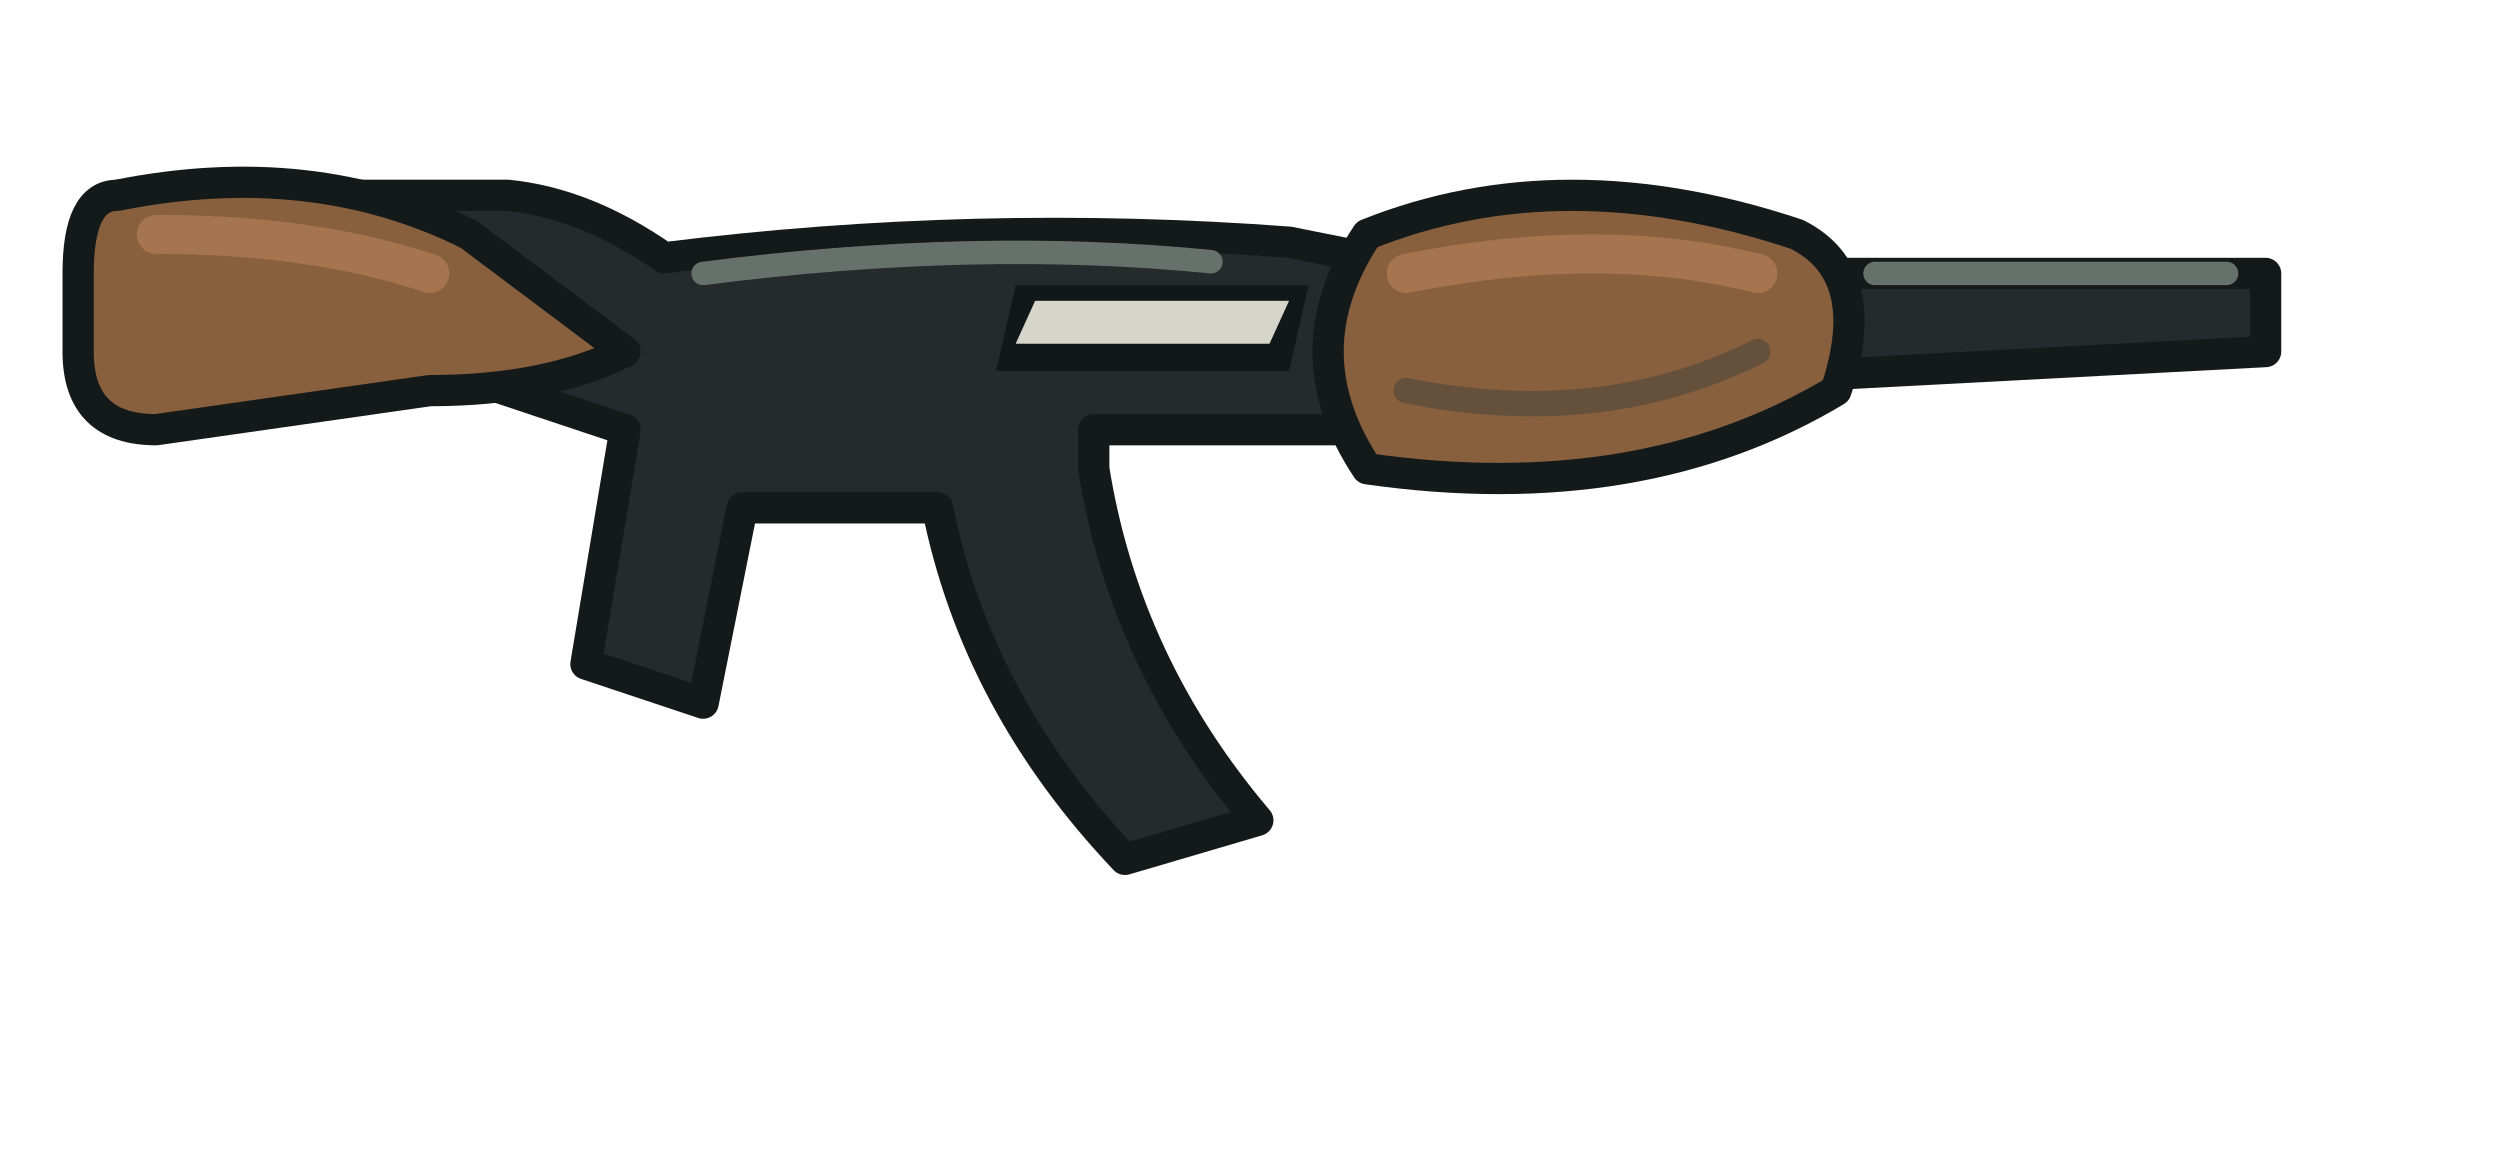
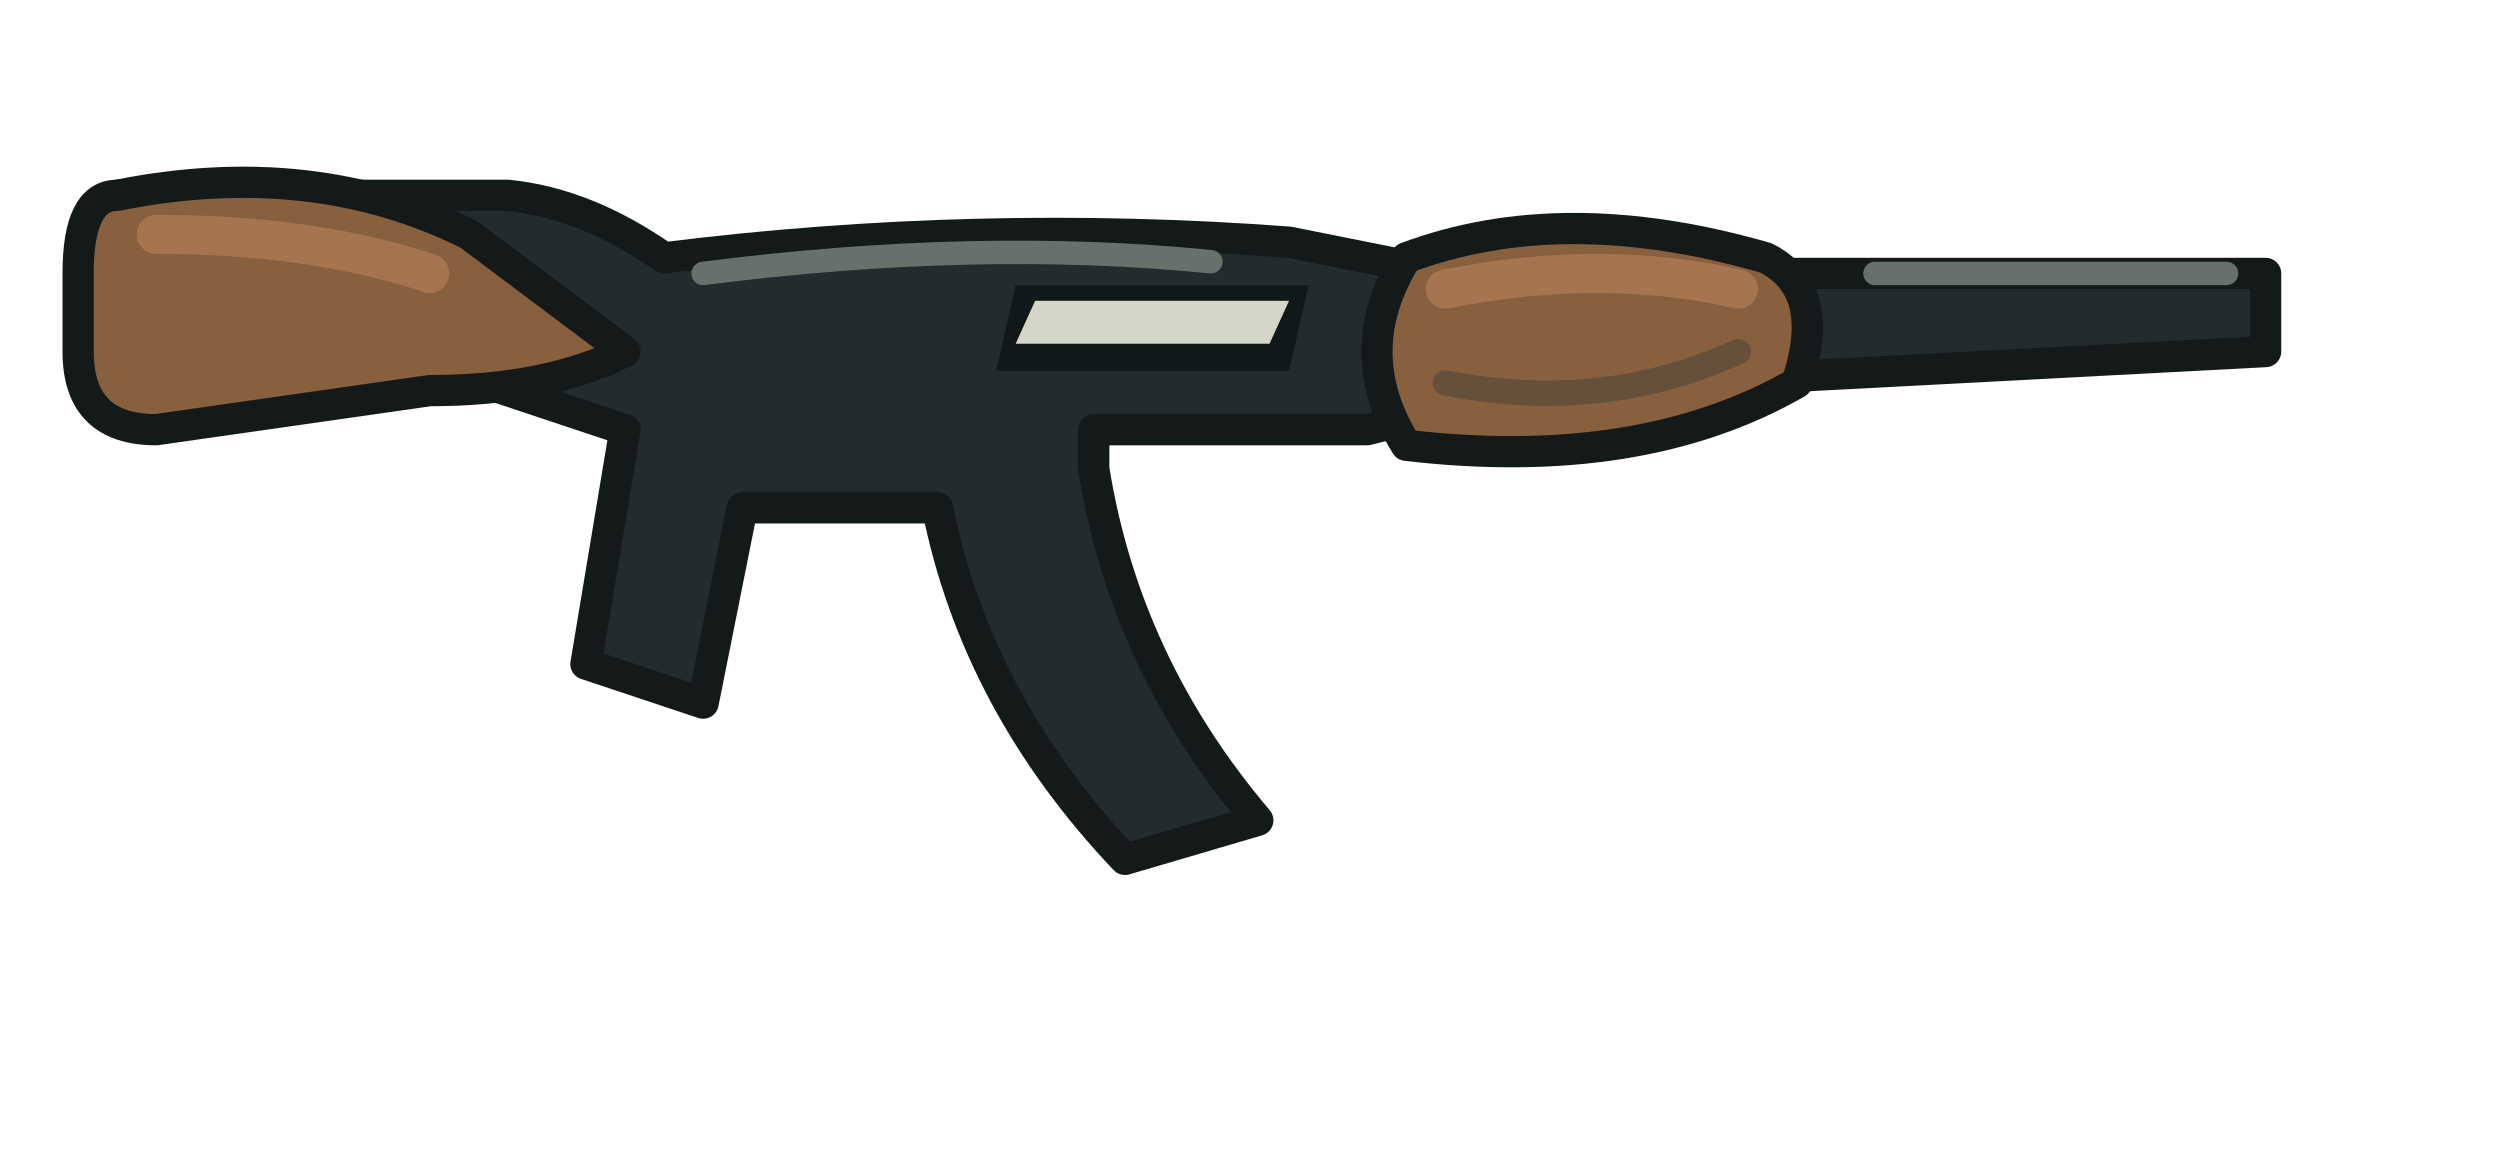
<svg xmlns="http://www.w3.org/2000/svg" viewBox="-6 -5 64 30">
  <g>
    <path d="M-3 0 L7 0 Q9 .2 11 1.6 Q19 .6 27 1.2 L30 1.8 33 2 52 2 52 4 33 5 29 6 L22 6 22 7 Q22.8 12 26.2 16 L22.8 17 Q19 13 18 8 L13 8 12 13 9 12 10 6 4 4 -3 5Z" fill="#232b2c" stroke="#14191a" stroke-width="0.8" stroke-linejoin="round" stroke-linecap="round" />
    <path d="M-3 0 Q-4 0 -4 2 L-4 4 Q-4 6 -2 6 L5 5 Q8 5 10 4 L6 1 Q2 -1 -3 0Z" fill="#88603e" stroke="#14191a" stroke-width="0.8" stroke-linejoin="round" stroke-linecap="round" />
-     <path d="M29 1 Q34 -1 40 1 Q42 2 41 5 Q36 8 29 7 Q27 4 29 1Z" fill="#88603e" stroke="#14191a" stroke-width="0.8" stroke-linejoin="round" stroke-linecap="round" />
-     <path d="M30 2 Q35 1 39 2 M-2 1 Q2 1 5 2" fill="none" stroke="#a67550" stroke-width="1" stroke-linejoin="round" stroke-linecap="round" />
-     <path d="M30 5 Q35 6 39 4" fill="none" stroke="#65503c" stroke-width="0.65" stroke-linejoin="round" stroke-linecap="round" />
+     <path d="M30 1.6 Q34 .1 39.2 1.6 Q40.8 2.4 40 4.8 Q36 7.1 30 6.4 Q28.5 4 30 1.6Z" fill="#88603e" stroke="#14191a" stroke-width="0.8" stroke-linejoin="round" stroke-linecap="round" />
+     <path d="M31 2.4 Q35 1.6 38.5 2.4 M-2 1 Q2 1 5 2" fill="none" stroke="#a67550" stroke-width="1" stroke-linejoin="round" stroke-linecap="round" />
+     <path d="M31 4.8 Q35 5.6 38.5 4" fill="none" stroke="#65503c" stroke-width="0.65" stroke-linejoin="round" stroke-linecap="round" />
    <path d="M12 2 Q19 1.1 25 1.7 M42 2 L51 2" fill="none" stroke="#67716c" stroke-width="0.6" stroke-linejoin="round" stroke-linecap="round" />
    <path d="M20 2.3 L27.5 2.3 27 4.5 19.5 4.5Z" fill="#111819" stroke="none" stroke-width="0.8" stroke-linejoin="round" stroke-linecap="round" />
    <path d="M20.5 2.7 L27 2.7 26.5 3.8 20 3.8Z" fill="#d6d5c9" stroke="none" stroke-width="0.8" stroke-linejoin="round" stroke-linecap="round" />
  </g>
</svg>
